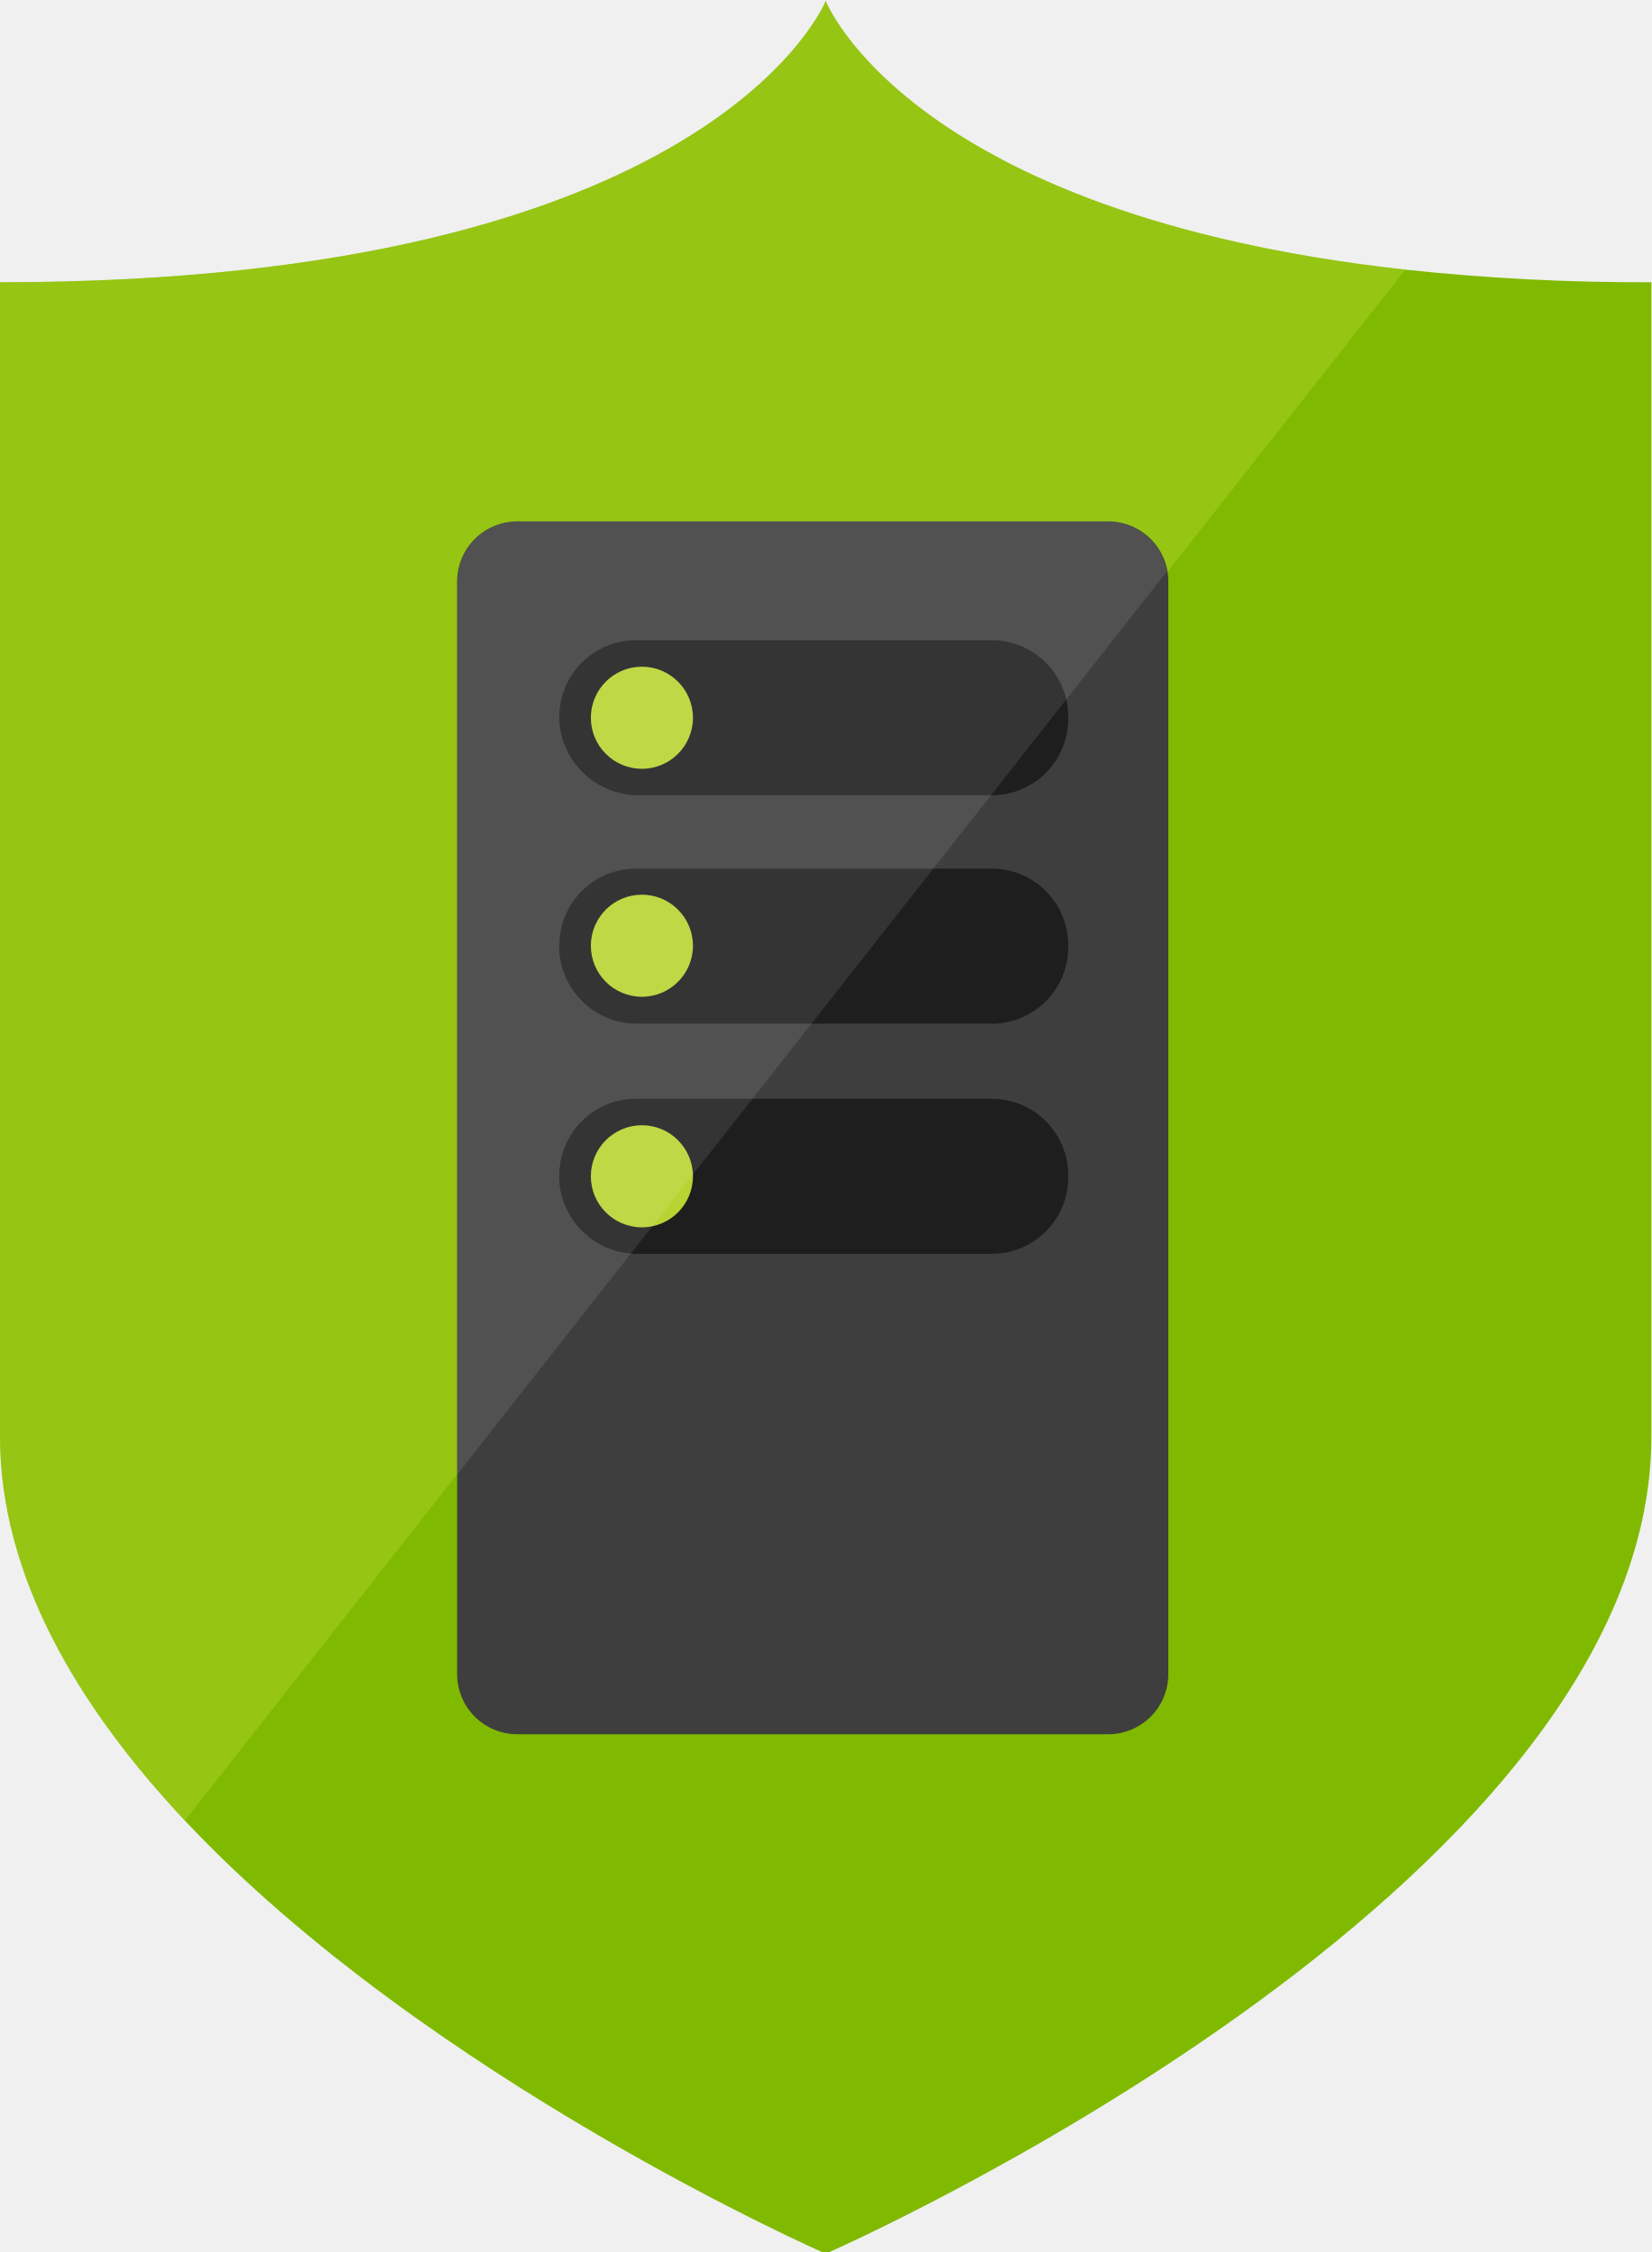
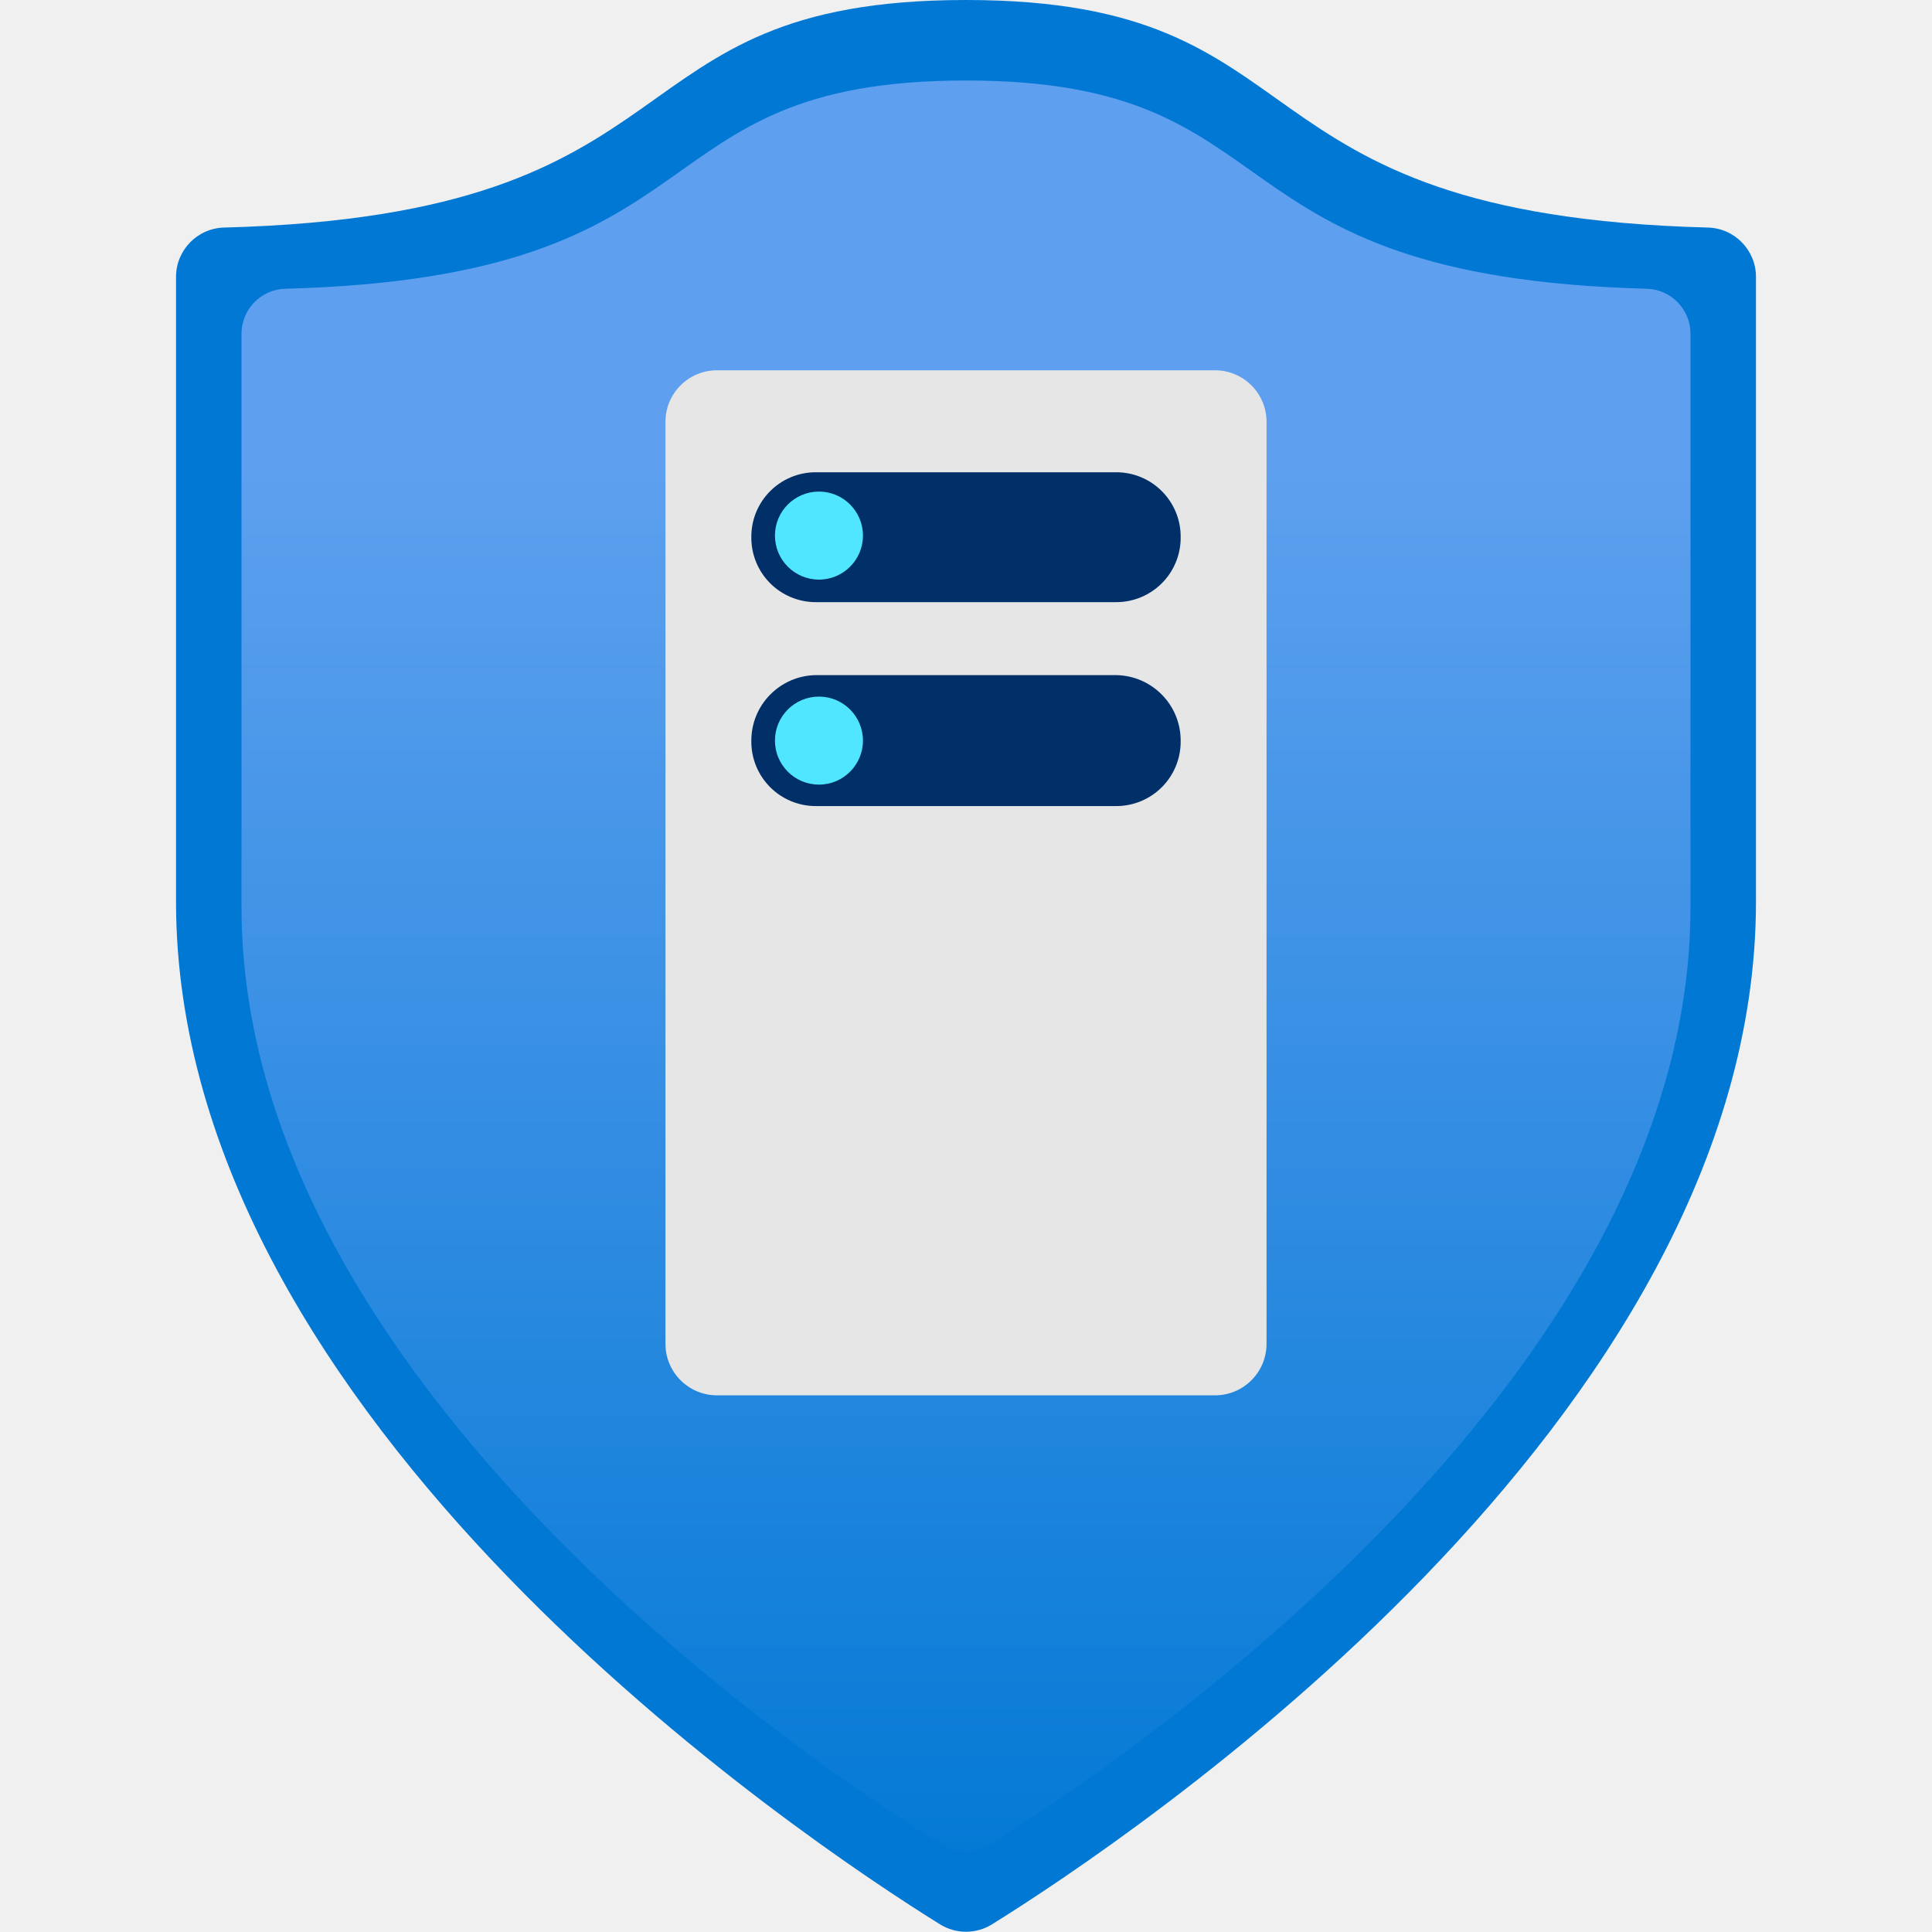
- <svg xmlns="http://www.w3.org/2000/svg" id="ddos-protection" viewBox="0 0 154 210">
-   <path style="fill: #7fba00;" d="M131,25.14h0C84.74,20,77,.09,77,.09S66.58,26.32,0,26.32V133.92c0,13,7.23,25.2,17.24,35.85h0C39.94,193.91,77,210.16,77,210.16s77-33.72,77-76.24V26.32A208.8,208.8,0,0,1,131,25.14Z" />
-   <path style="fill: #b8d432; opacity: 0.4; isolation: isolate;" d="M96.06,69.6l35-44.46C84.74,20,77,.09,77,.09S66.58,26.32,0,26.32V133.92c0,13,7.23,25.2,17.24,35.85l25.84-32.86Z" />
-   <path style="fill: #3e3e3e;" d="M108.95,156.06a5.61,5.61,0,0,1-5.66,5.66h-55a5.61,5.61,0,0,1-5.66-5.66V54.28a5.61,5.61,0,0,1,5.66-5.66h55a5.61,5.61,0,0,1,5.66,5.66V156.06Z" />
-   <path style="fill: #1e1e1e;" d="M52.16,109.69a7.14,7.14,0,0,1,7.23-7.23h33a7.14,7.14,0,0,1,7.23,7.23h0a7.14,7.14,0,0,1-7.23,7.23h-33a7.29,7.29,0,0,1-7.25-7.23Z" />
-   <circle style="fill: #b8d432;" cx="59.86" cy="109.69" r="4.76" />
-   <path style="fill: #1e1e1e;" d="M52.16,88.19A7.14,7.14,0,0,1,59.39,81h33a7.14,7.14,0,0,1,7.23,7.23h0a7.14,7.14,0,0,1-7.23,7.23h-33a7.26,7.26,0,0,1-7.25-7.23Z" />
-   <circle style="fill: #b8d432;" cx="59.86" cy="88.19" r="4.76" />
-   <path style="fill: #1e1e1e;" d="M52.16,66.93a7.14,7.14,0,0,1,7.23-7.23h33a7.14,7.14,0,0,1,7.23,7.23h0a7.14,7.14,0,0,1-7.23,7.23h-33a7.42,7.42,0,0,1-7.25-7.23Z" />
-   <circle style="fill: #b8d432;" cx="59.86" cy="66.93" r="4.76" />
-   <line style="fill: none;" x1="43.1" y1="136.91" x2="108.95" y2="54.28" />
-   <path style="fill: #fff; opacity: 0.1; isolation: isolate;" d="M43.1,136.91,96,69.6l12.8-16.29a5.59,5.59,0,0,0-5.57-4.69H48.33a5.61,5.61,0,0,0-5.66,5.66v83.19Z" />
+ <svg xmlns="http://www.w3.org/2000/svg" id="abd0f203-bb3f-40b1-aa70-d3c4523b69e9" data-name="fluent_icons" width="18" height="18" viewBox="0 0 18 18">
+   <defs>
+     <linearGradient id="bf34fd15-2ab2-49bf-80d2-731c19b20dc3" x1="9" y1="1.36" x2="9" y2="17.87" gradientUnits="userSpaceOnUse">
+       <stop offset="0.18" stop-color="#5ea0ef" />
+       <stop offset="1" stop-color="#0078d4" />
+     </linearGradient>
+   </defs>
+   <path d="M16.36,8.4c0,4.84-5.85,8.74-7.12,9.53a.46.46,0,0,1-.48,0c-1.27-.79-7.12-4.69-7.12-9.53V2.58a.46.46,0,0,1,.45-.46C6.64,2,5.59,0,9,0s2.36,2,6.91,2.12a.46.46,0,0,1,.45.46Z" fill="#0078d4" />
+   <path d="M15.75,8.45c0,4.44-5.36,8-6.53,8.74a.43.43,0,0,1-.44,0c-1.17-.72-6.53-4.3-6.53-8.74V3.11a.42.42,0,0,1,.41-.42C6.83,2.58,5.87.75,9,.75s2.17,1.83,6.34,1.94a.42.42,0,0,1,.41.42Z" fill="url(#bf34fd15-2ab2-49bf-80d2-731c19b20dc3)" />
+   <path d="M11.8,12.52a.48.48,0,0,1-.48.48H6.68a.48.48,0,0,1-.48-.48V3.94a.48.48,0,0,1,.48-.49h4.64a.48.48,0,0,1,.48.49Z" fill="#e6e6e6" />
+   <path d="M7,5a.6.6,0,0,1,.6-.6h2.8A.6.6,0,0,1,11,5h0a.6.6,0,0,1-.6.61H7.6A.6.6,0,0,1,7,5Z" fill="#003067" />
+   <circle cx="7.63" cy="4.99" r="0.41" fill="#50e6ff" />
+   <path d="M7,6.9a.61.61,0,0,1,.6-.61h2.8a.61.61,0,0,1,.6.61h0a.6.6,0,0,1-.6.61H7.6A.6.6,0,0,1,7,6.9Z" fill="#003067" />
+   <circle cx="7.63" cy="6.9" r="0.41" fill="#50e6ff" />
</svg>
